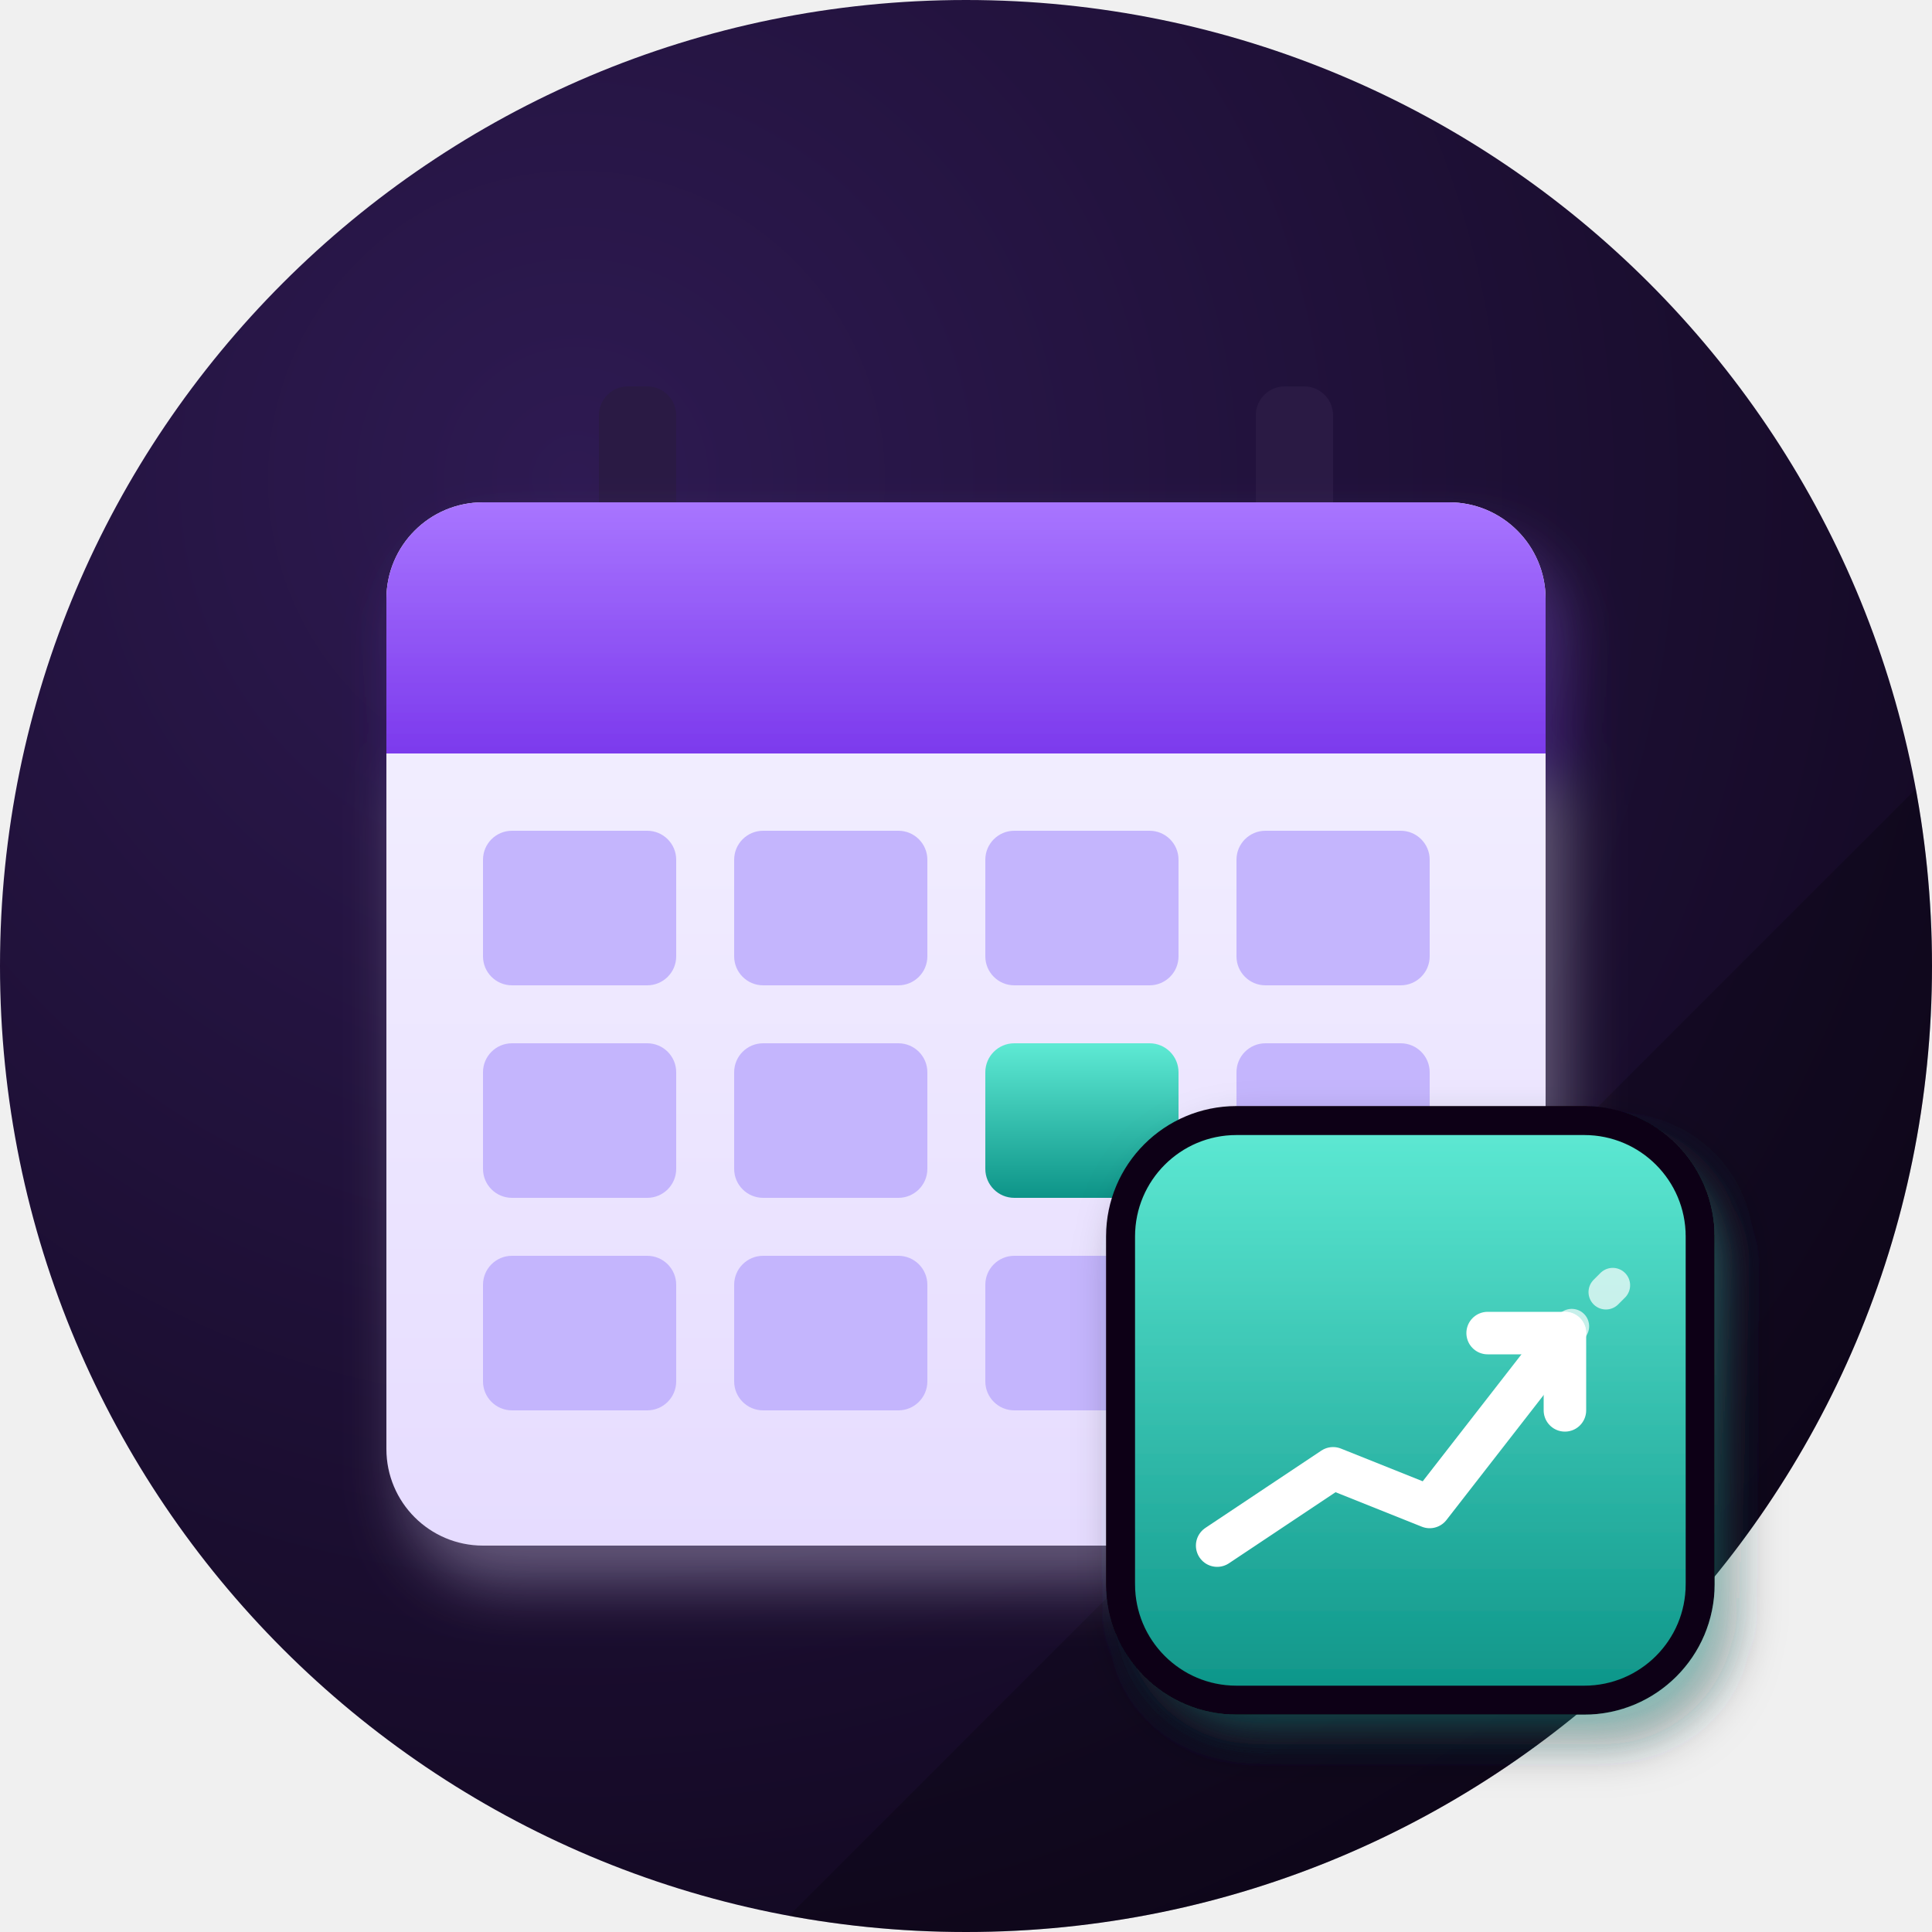
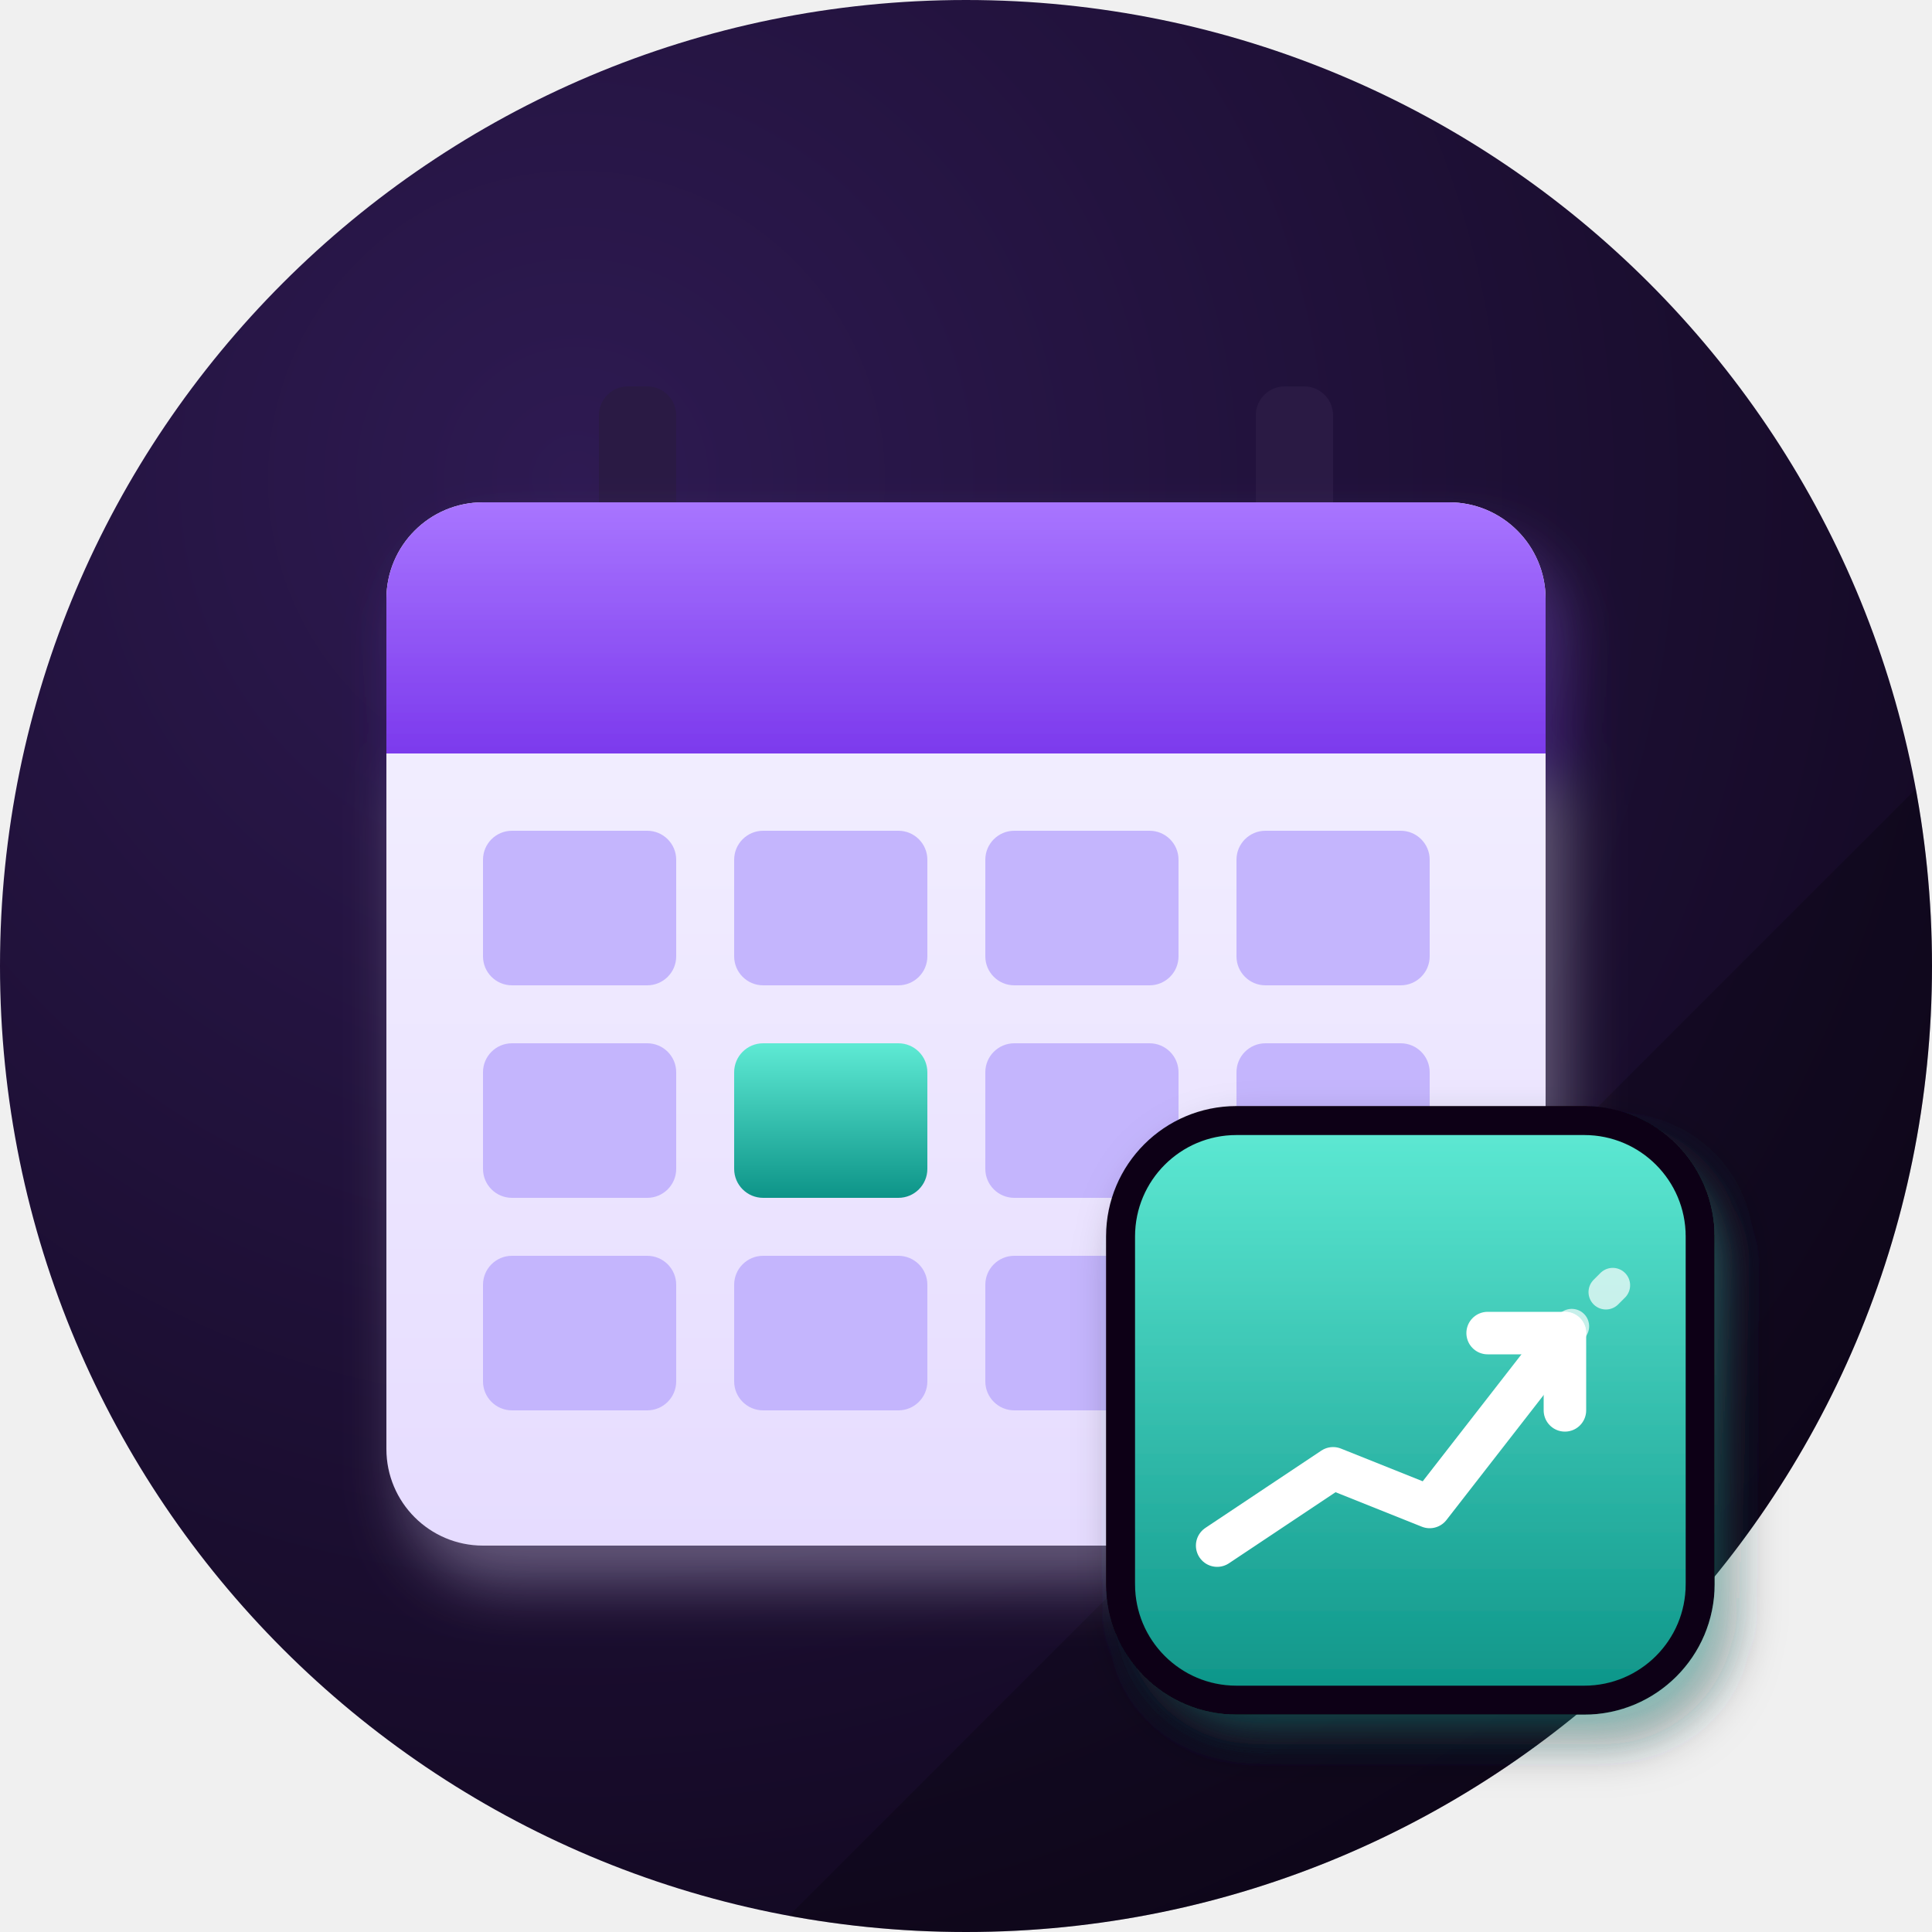
<svg xmlns="http://www.w3.org/2000/svg" width="100" height="100" viewBox="0 0 100 100">
  <defs>
    <radialGradient id="badge" cx="0.3" cy="0.25" r="0.95">
      <stop offset="0%" stop-color="#2e1a52" />
      <stop offset="100%" stop-color="#0d0518" />
    </radialGradient>
    <linearGradient id="cal-header" x1="0" y1="0" x2="0" y2="1">
      <stop offset="0%" stop-color="#a875ff" />
      <stop offset="100%" stop-color="#7c3aed" />
    </linearGradient>
    <linearGradient id="cal-body" x1="0" y1="0" x2="0" y2="1">
      <stop offset="0%" stop-color="#f5f3ff" />
      <stop offset="100%" stop-color="#e6dcff" />
    </linearGradient>
    <linearGradient id="inset" x1="0" y1="0" x2="0" y2="1">
      <stop offset="0%" stop-color="#5eead4" />
      <stop offset="100%" stop-color="#0d9488" />
    </linearGradient>
    <clipPath id="badge-clip">
      <circle cx="50" cy="50" r="50" />
    </clipPath>
    <filter id="cal-shadow" x="-50%" y="-50%" width="200%" height="200%">
      <feGaussianBlur stdDeviation="1.5" />
      <feOffset dx="1" dy="2" />
      <feComponentTransfer>
        <feFuncA type="linear" slope="0.35" />
      </feComponentTransfer>
      <feMerge>
        <feMergeNode />
        <feMergeNode in="SourceGraphic" />
      </feMerge>
    </filter>
    <filter id="inset-shadow" x="-50%" y="-50%" width="200%" height="200%">
      <feGaussianBlur stdDeviation="1.2" />
      <feOffset dx="1" dy="1.5" />
      <feComponentTransfer>
        <feFuncA type="linear" slope="0.5" />
      </feComponentTransfer>
      <feMerge>
        <feMergeNode />
        <feMergeNode in="SourceGraphic" />
      </feMerge>
    </filter>
  </defs>
  <circle cx="50" cy="50" r="50" fill="url(#badge)" />
  <g clip-path="url(#badge-clip)" opacity="0.22">
    <polygon points="100,40 100,100 40,100" fill="#000" />
  </g>
  <rect x="31" y="20" width="4" height="9" rx="1.5" fill="#2a1a44" />
  <rect x="65" y="20" width="4" height="9" rx="1.5" fill="#2a1a44" />
  <g filter="url(#cal-shadow)">
    <rect x="20" y="26" width="60" height="54" rx="5" fill="url(#cal-body)" />
    <path d="M 20 31 a 5 5 0 0 1 5 -5 h 50 a 5 5 0 0 1 5 5 v 8 h -60 z" fill="url(#cal-header)" />
  </g>
  <g fill="#c4b5fd">
    <rect x="25" y="43" width="10" height="8" rx="1.5" />
    <rect x="38" y="43" width="10" height="8" rx="1.5" />
    <rect x="51" y="43" width="10" height="8" rx="1.5" />
    <rect x="64" y="43" width="10" height="8" rx="1.5" />
    <rect x="25" y="54" width="10" height="8" rx="1.5" />
-     <rect x="38" y="54" width="10" height="8" rx="1.5" />
-     <rect x="51" y="54" width="10" height="8" rx="1.5" fill="url(#inset)" />
+     <rect x="38" y="54" width="10" height="8" rx="1.5" fill="url(#inset)" />
+     <rect x="51" y="54" width="10" height="8" rx="1.5" />
    <rect x="64" y="54" width="10" height="8" rx="1.5" />
    <rect x="25" y="65" width="10" height="8" rx="1.5" />
    <rect x="38" y="65" width="10" height="8" rx="1.5" />
    <rect x="51" y="65" width="10" height="8" rx="1.5" />
    <rect x="64" y="65" width="10" height="8" rx="1.5" />
  </g>
  <g filter="url(#inset-shadow)">
    <rect x="58" y="58" width="30" height="30" rx="6" fill="url(#inset)" stroke="#0d0518" stroke-width="1.5" />
    <polyline points="63,80 69,76 74,78 81,69" fill="none" stroke="#ffffff" stroke-width="2.2" stroke-linecap="round" stroke-linejoin="round" />
    <polyline points="77,69 81,69 81,73" fill="none" stroke="#ffffff" stroke-width="2.2" stroke-linecap="round" stroke-linejoin="round" />
    <line x1="81" y1="69" x2="85" y2="65" stroke="#ffffff" stroke-width="1.8" stroke-linecap="round" stroke-dasharray="0.5 2.5" opacity="0.7" />
  </g>
</svg>
